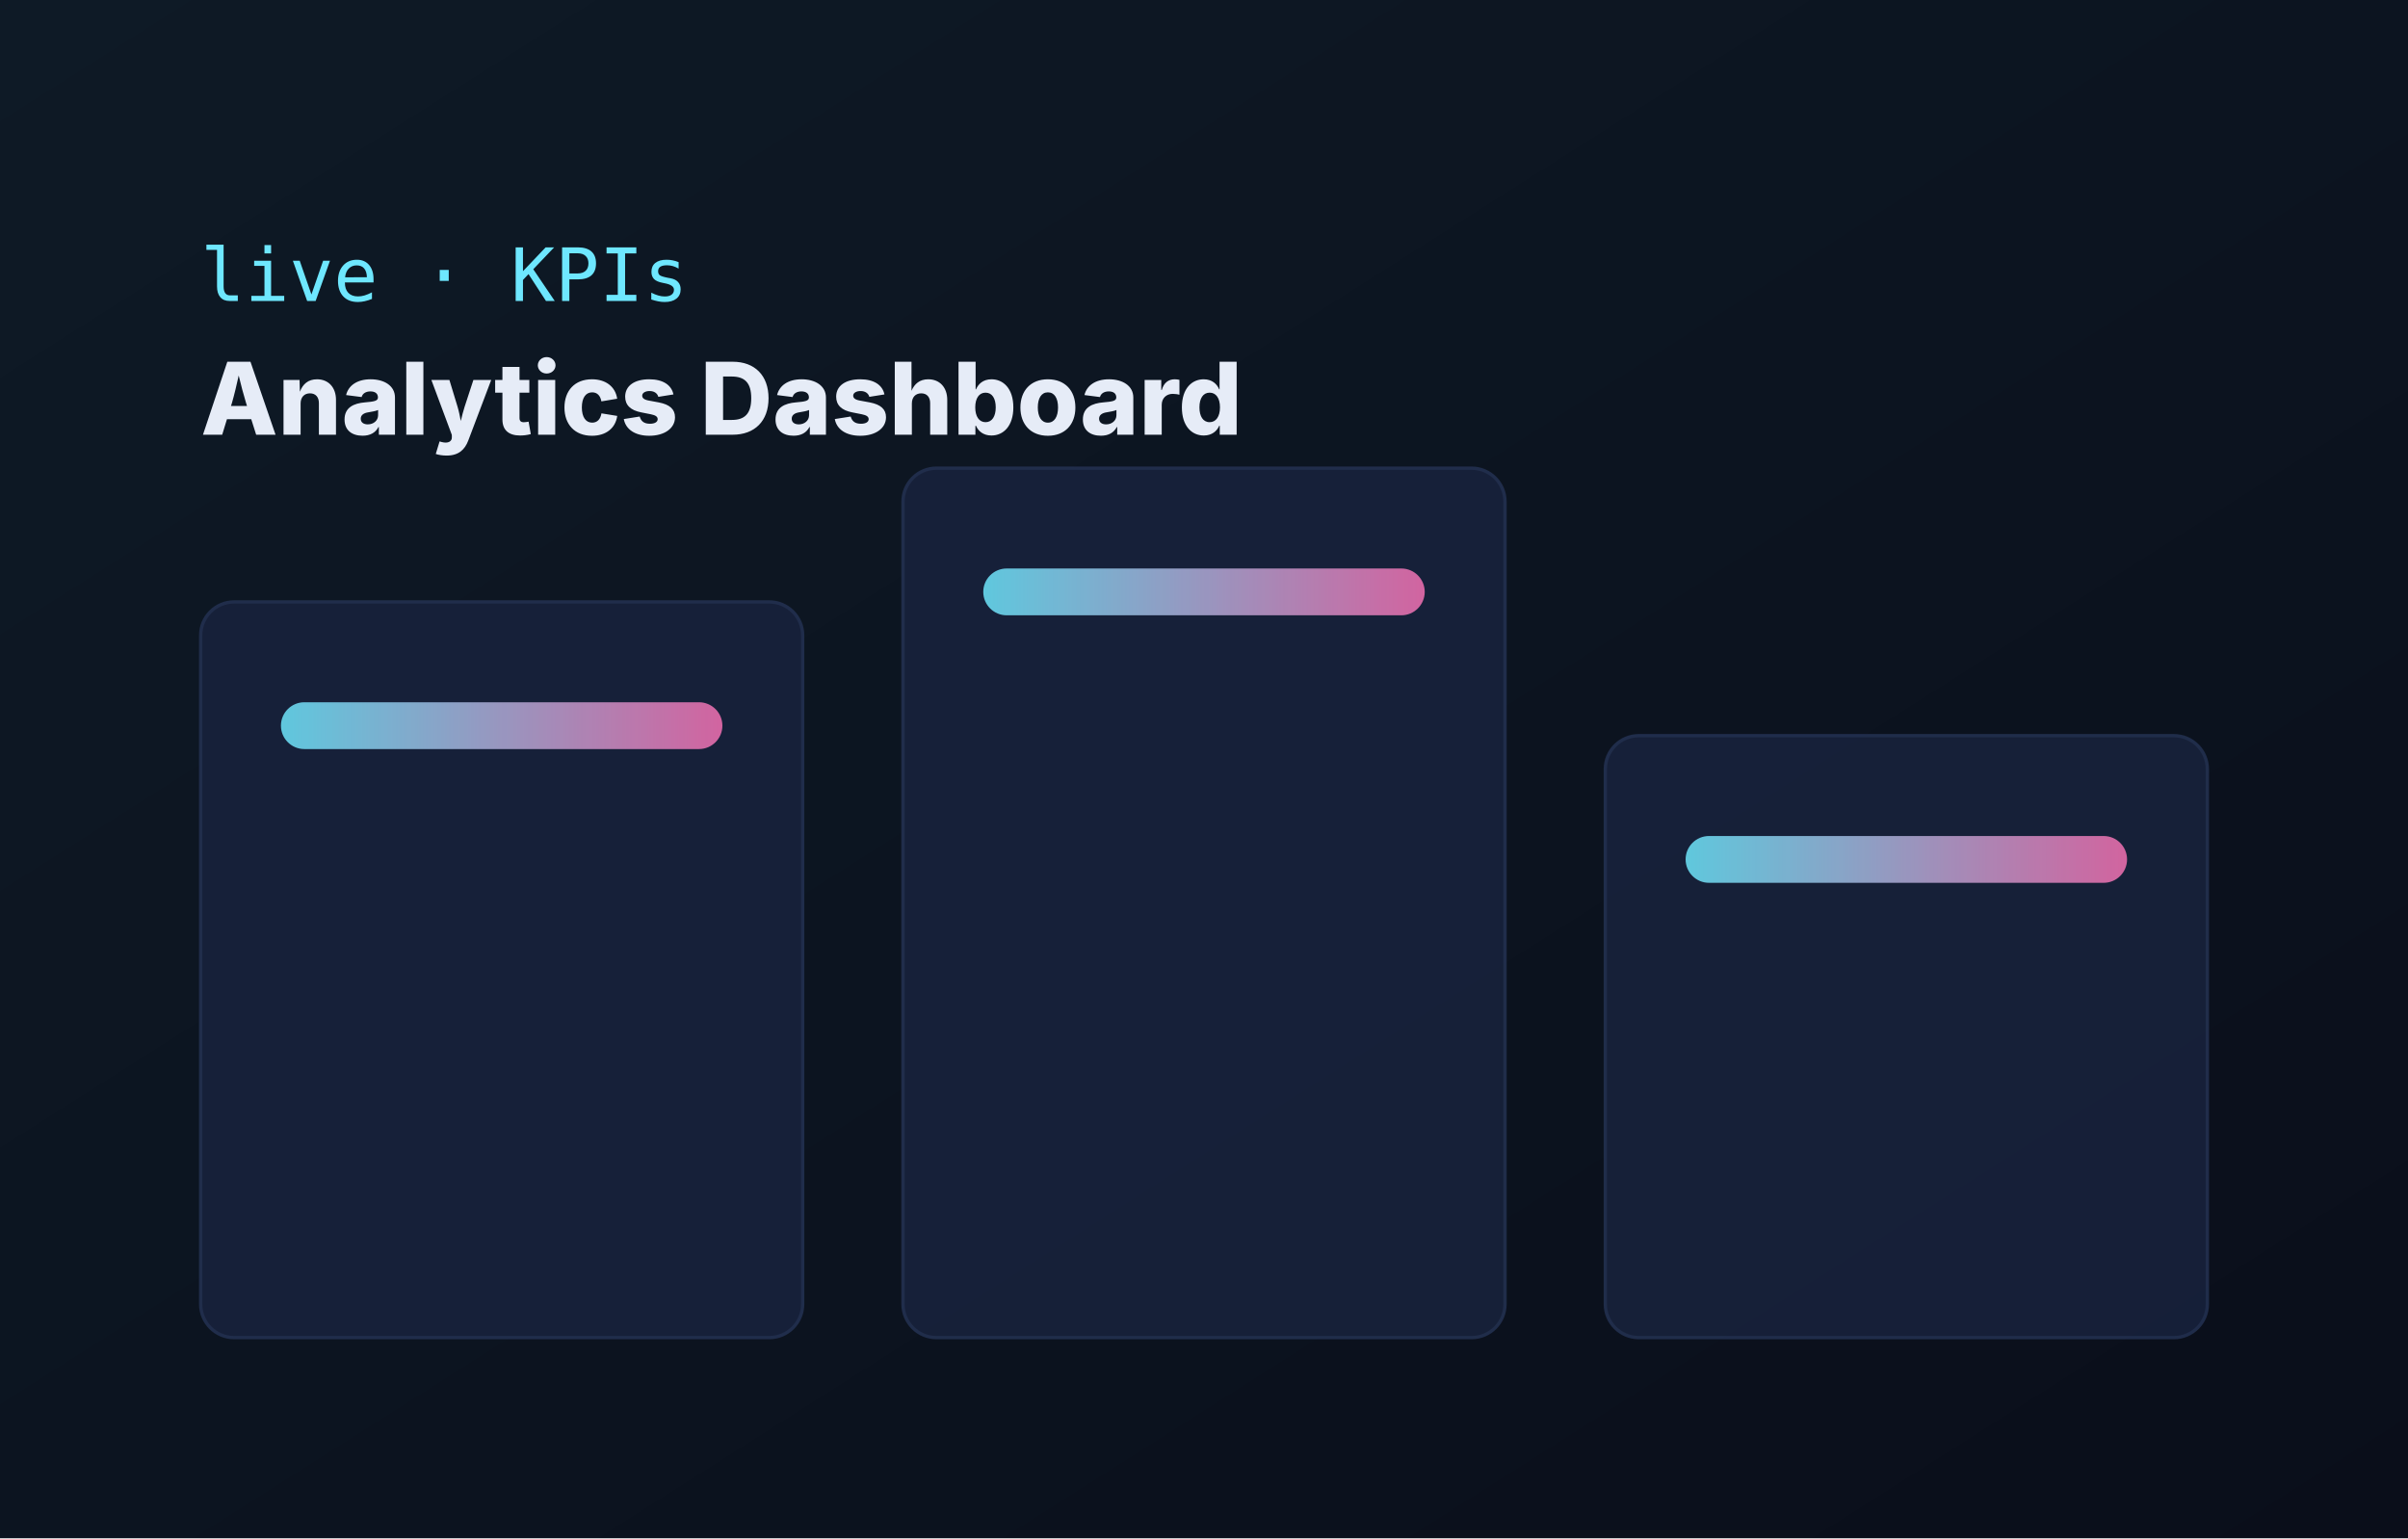
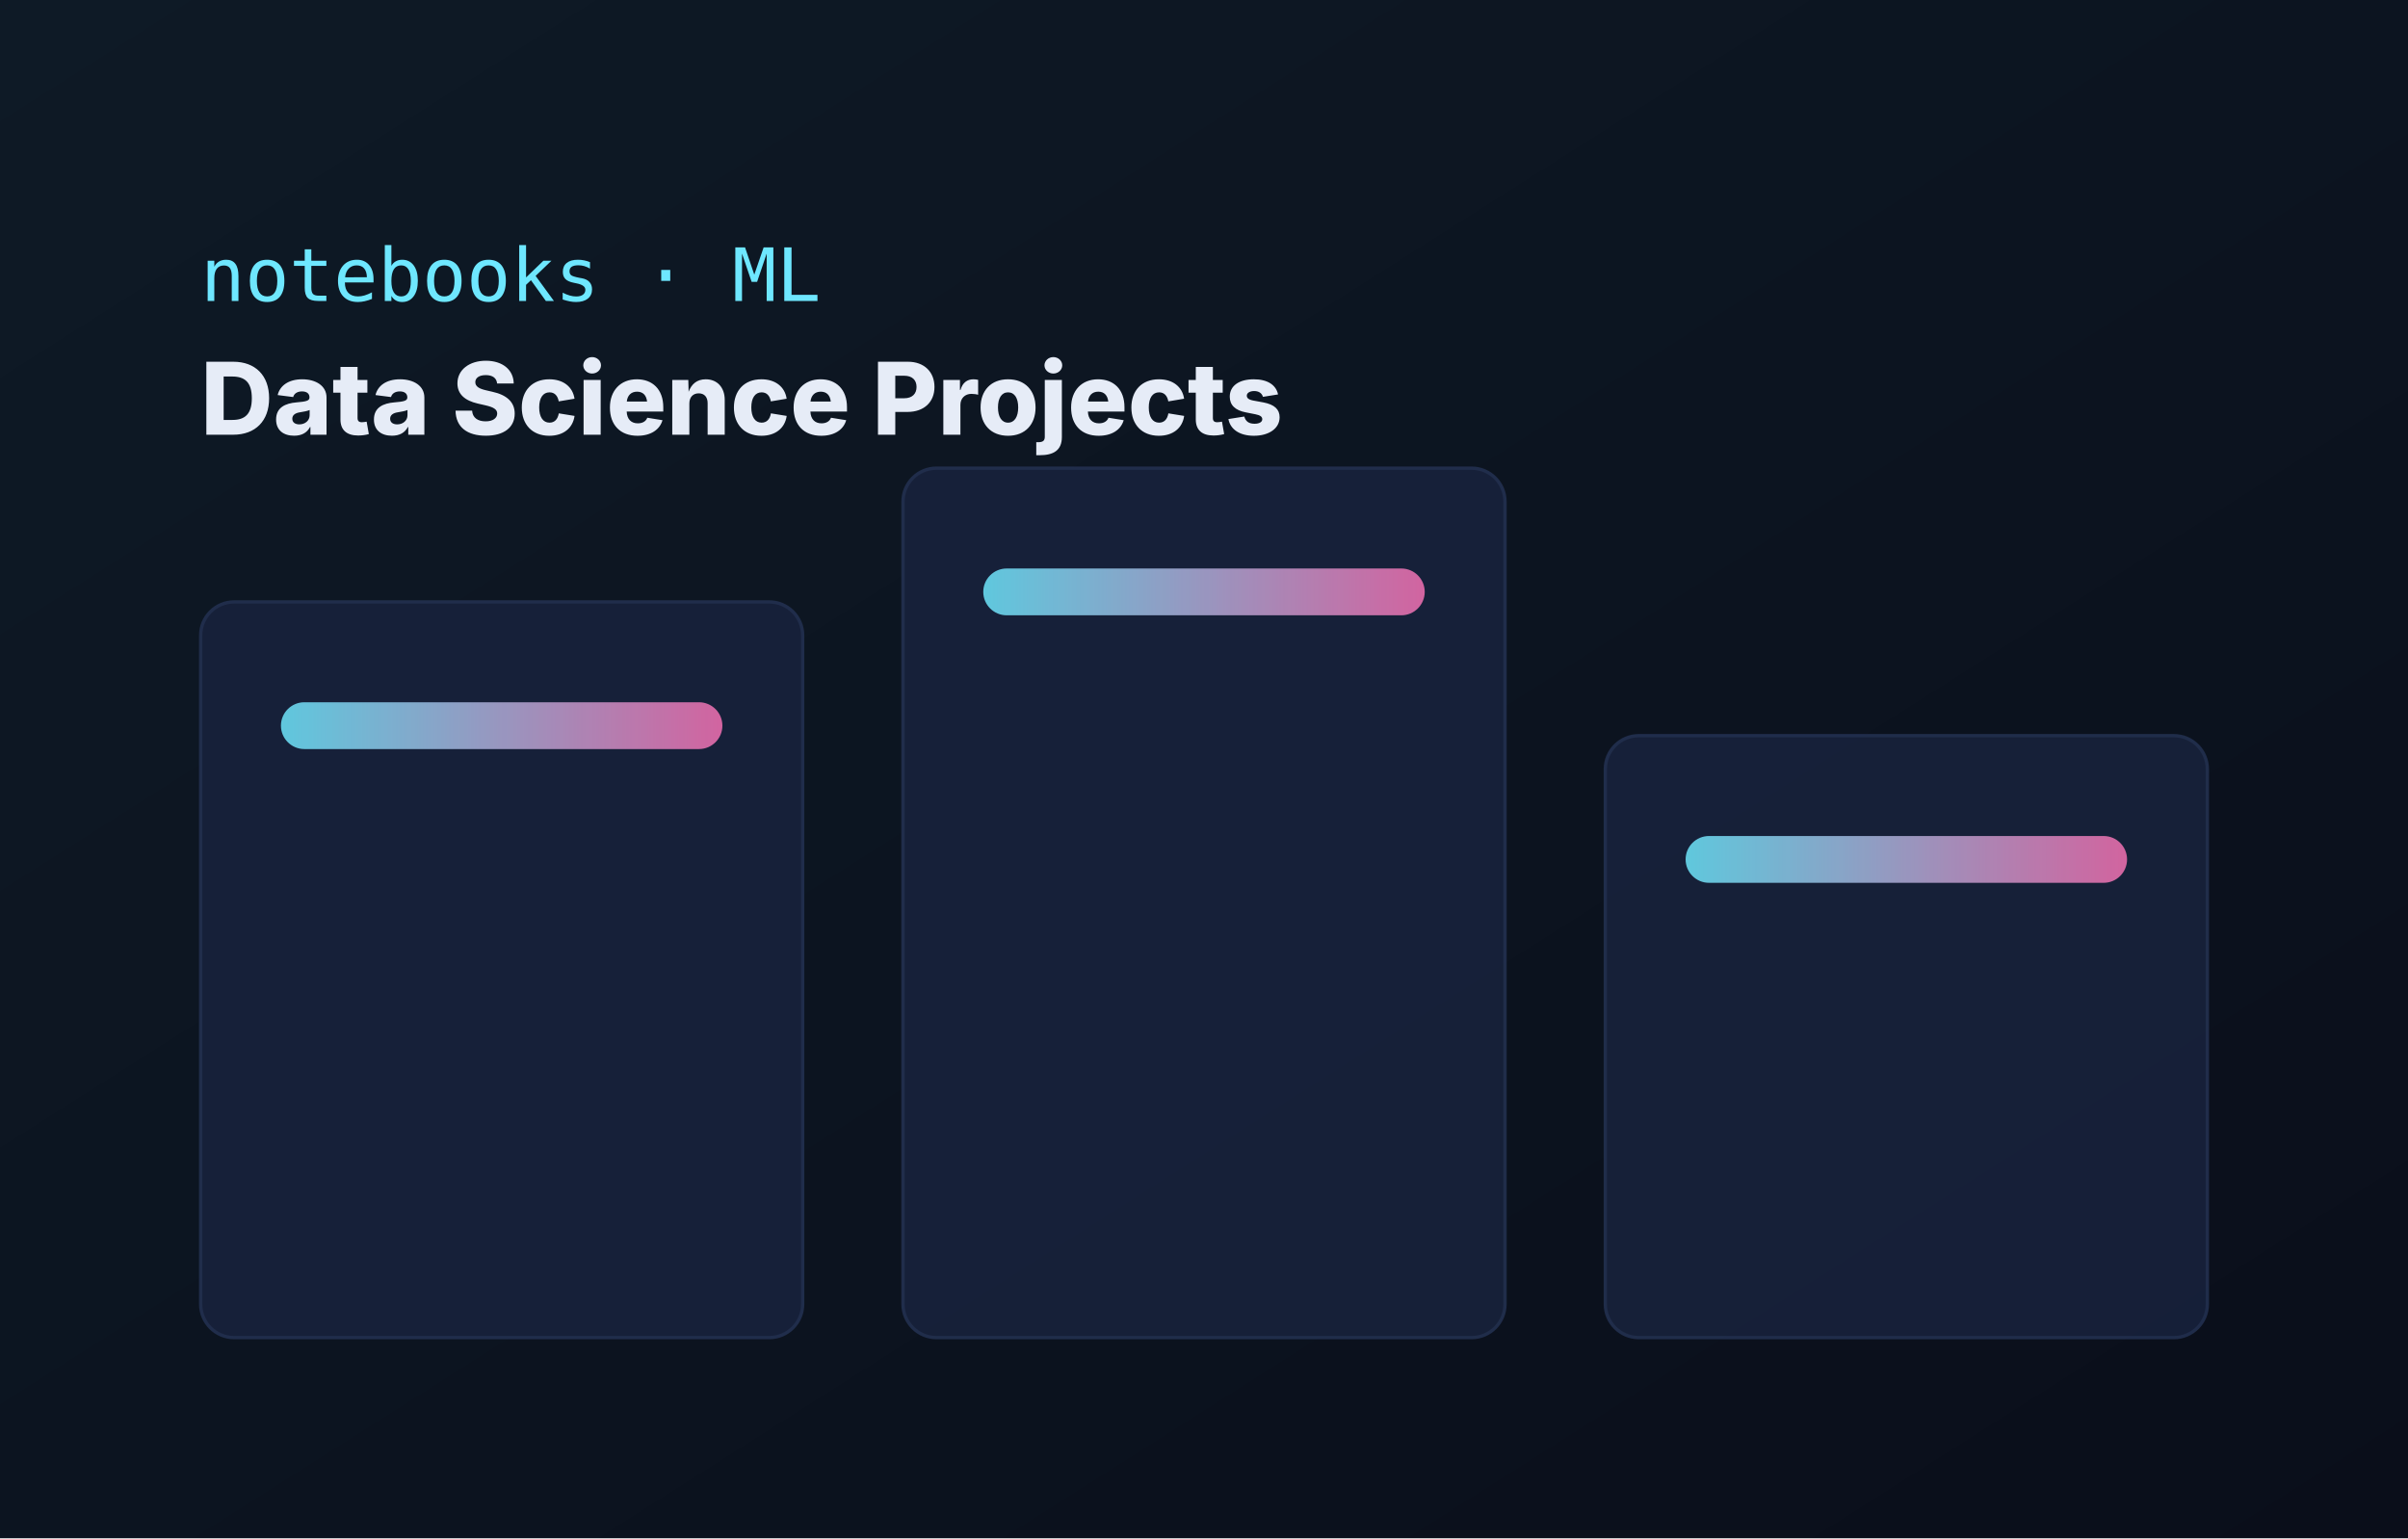
<svg xmlns="http://www.w3.org/2000/svg" viewBox="0 0 720 460" role="img" aria-label="Project preview placeholder">
  <defs>
    <linearGradient id="bg3" x1="0" y1="0" x2="1" y2="1">
      <stop offset="0" stop-color="#0e1a26" />
      <stop offset="1" stop-color="#0a0e1a" />
    </linearGradient>
    <linearGradient id="ac3" x1="0" y1="0" x2="1" y2="0">
      <stop offset="0" stop-color="#6ee7ff" />
      <stop offset="1" stop-color="#f472b6" />
    </linearGradient>
  </defs>
  <rect width="720" height="460" fill="url(#bg3)" />
  <g opacity="0.85">
    <rect x="60" y="180" width="180" height="220" rx="10" fill="#18223d" stroke="#233152" />
    <rect x="270" y="140" width="180" height="260" rx="10" fill="#18223d" stroke="#233152" />
    <rect x="480" y="220" width="180" height="180" rx="10" fill="#18223d" stroke="#233152" />
    <rect x="84" y="210" width="132" height="14" rx="7" fill="url(#ac3)" />
    <rect x="294" y="170" width="132" height="14" rx="7" fill="url(#ac3)" />
    <rect x="504" y="250" width="132" height="14" rx="7" fill="url(#ac3)" />
  </g>
-   <text x="60" y="90" font-family="JetBrains Mono, monospace" font-size="22" fill="#6ee7ff">live · KPIs</text>
-   <text x="60" y="130" font-family="Inter, sans-serif" font-size="30" font-weight="800" fill="#e6ecf7">Analytics Dashboard</text>
+   <text x="60" y="90" font-family="JetBrains Mono, monospace" font-size="22" fill="#6ee7ff">notebooks · ML</text>
+   <text x="60" y="130" font-family="Inter, sans-serif" font-size="30" font-weight="800" fill="#e6ecf7">Data Science Projects</text>
</svg>
